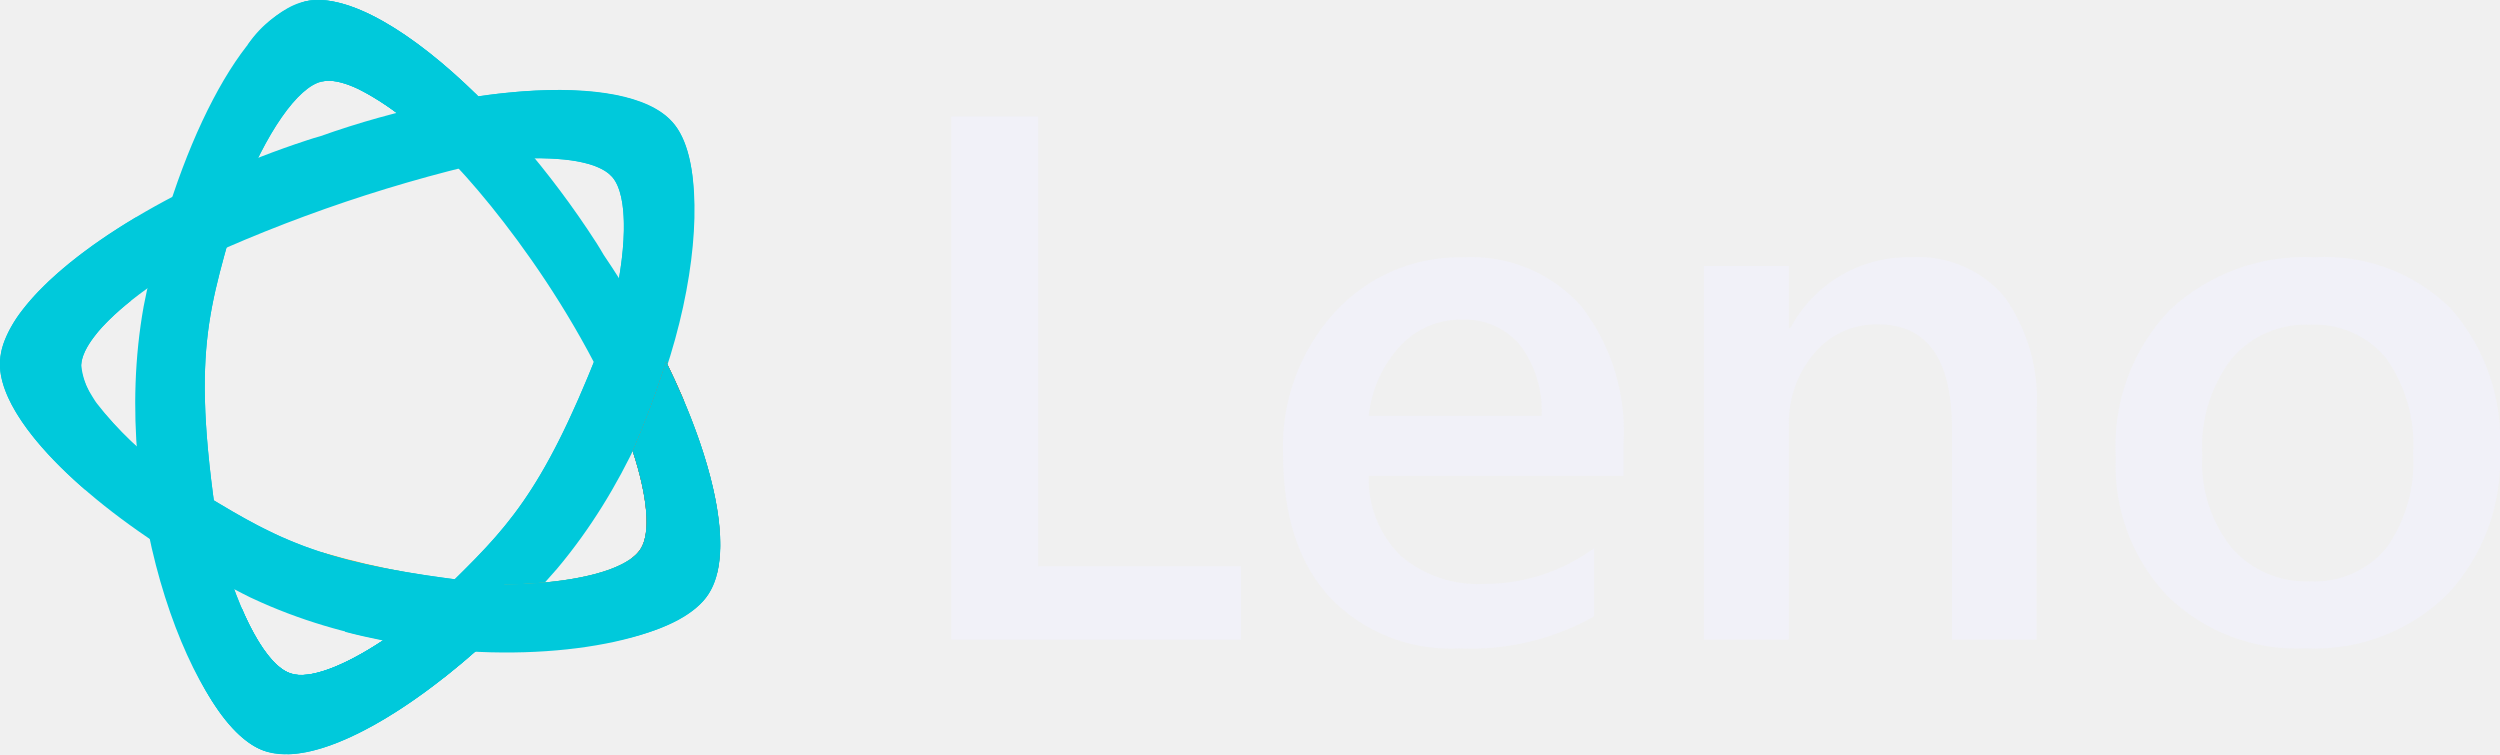
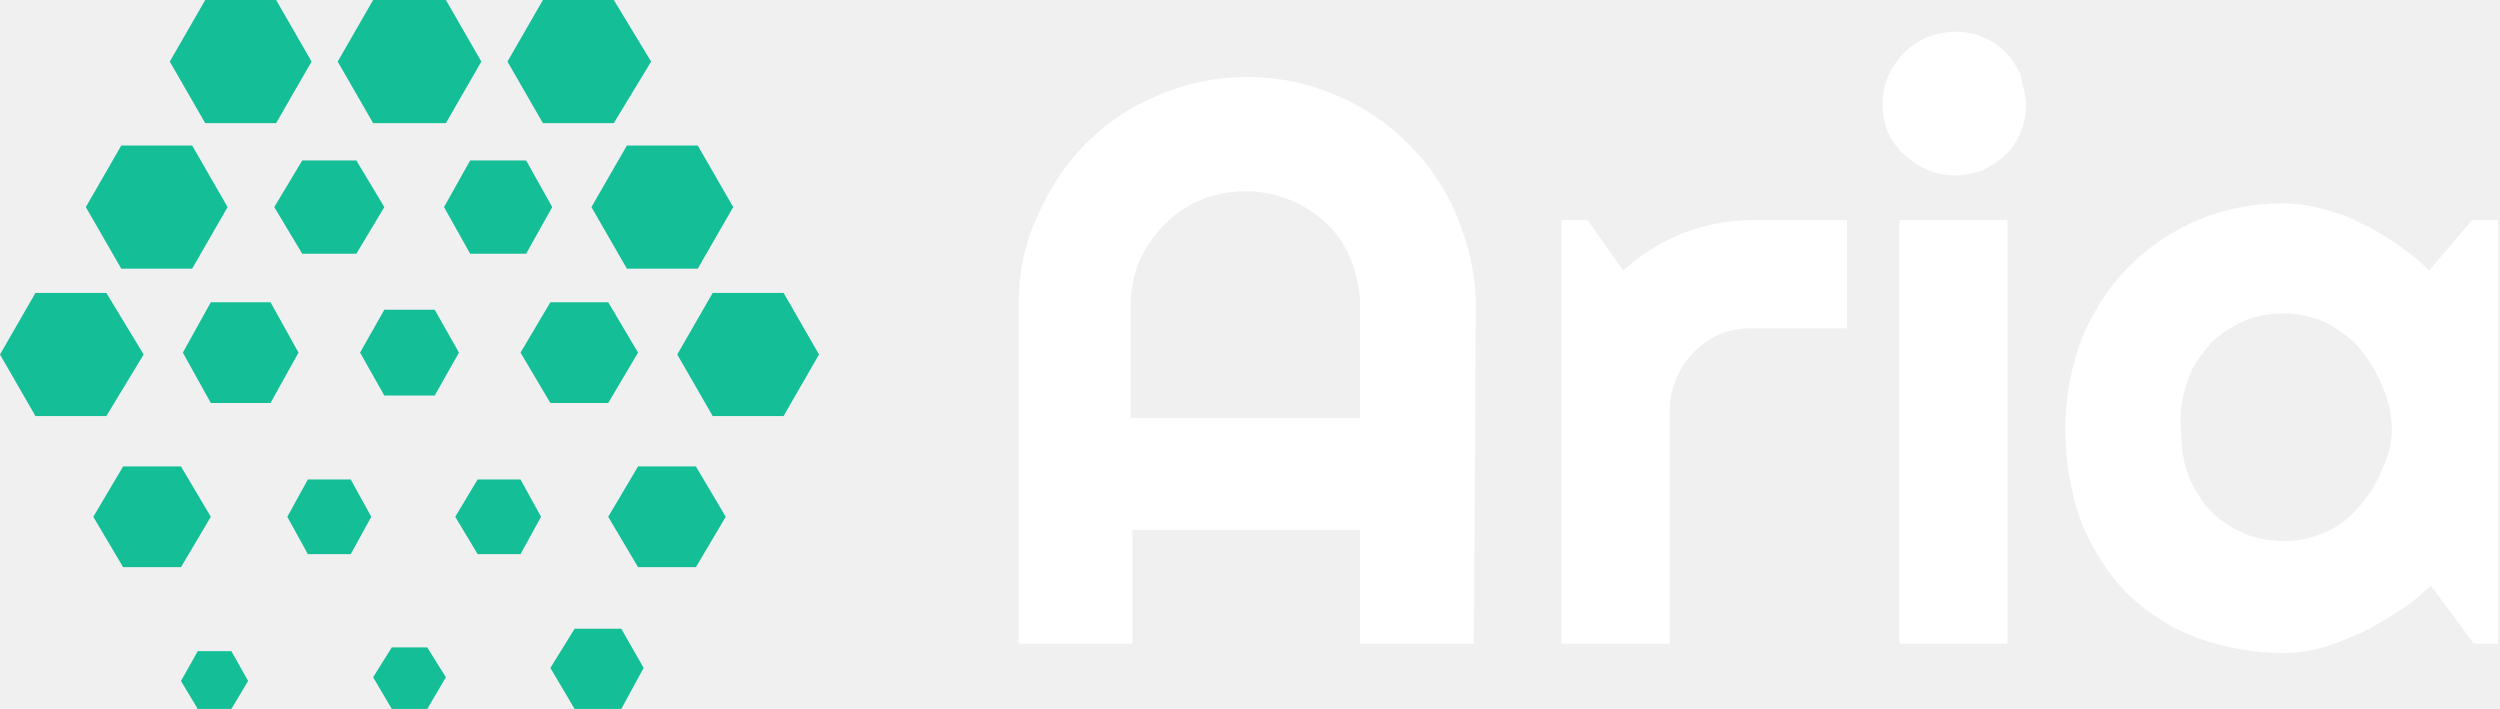
- <svg xmlns="http://www.w3.org/2000/svg" xmlns:xlink="http://www.w3.org/1999/xlink" id="Layer_2" data-name="Layer 2" viewBox="0 0 125.706 37.931">
-   <defs>
-     <style>.cls-1{fill:#00c9db;}.cls-2{fill:url(#New_Gradient_Swatch_61);}.cls-3{fill:url(#New_Gradient_Swatch_8);}.cls-4{fill:url(#New_Gradient_Swatch_8-2);}.cls-5{fill:url(#New_Gradient_Swatch_16);}.cls-6{fill:url(#New_Gradient_Swatch_16-2);}.cls-7{fill:url(#New_Gradient_Swatch_16-3);}.cls-8{fill:url(#New_Gradient_Swatch_8-3);}.cls-9{fill:url(#New_Gradient_Swatch_16-4);}.cls-10{fill:url(#New_Gradient_Swatch_8-4);}.cls-11{fill:url(#New_Gradient_Swatch_16-5);}.cls-12{fill:url(#New_Gradient_Swatch_8-5);}.cls-13{fill:url(#New_Gradient_Swatch_8-6);}.cls-14{fill:url(#New_Gradient_Swatch_16-6);}.cls-15{fill:url(#New_Gradient_Swatch_8-7);}.cls-16{fill:url(#New_Gradient_Swatch_16-7);}.cls-17{fill:url(#New_Gradient_Swatch_61-2);}.cls-18{fill:url(#New_Gradient_Swatch_61-3);}.cls-19{fill:url(#New_Gradient_Swatch_61-4);}.cls-20{fill:url(#New_Gradient_Swatch_61-5);}.cls-21{fill:url(#New_Gradient_Swatch_8-8);}.cls-22{fill:url(#New_Gradient_Swatch_61-6);}.cls-23{fill:url(#New_Gradient_Swatch_8-9);}.cls-24{fill:url(#New_Gradient_Swatch_61-7);}.cls-25{fill:url(#New_Gradient_Swatch_16-8);}.cls-26{fill:url(#New_Gradient_Swatch_61-8);}.cls-27{fill:url(#New_Gradient_Swatch_16-9);}.cls-28{fill:url(#New_Gradient_Swatch_61-9);}.cls-29{fill:url(#New_Gradient_Swatch_8-10);}.cls-30{fill:url(#New_Gradient_Swatch_16-10);}.cls-31{fill:#f1f1f8;}</style>
-     <linearGradient id="New_Gradient_Swatch_61" x1="3676.932" y1="-3909.195" x2="3670.354" y2="-3908.098" gradientTransform="translate(3745.091 3891.542) rotate(-87.025)" gradientUnits="userSpaceOnUse">
-       <stop offset="0" stop-color="#f0584b" />
-       <stop offset="1" stop-color="#c73f3d" />
-     </linearGradient>
-     <linearGradient id="New_Gradient_Swatch_8" x1="3660.727" y1="-3907.35" x2="3681.381" y2="-3907.35" gradientTransform="translate(3745.091 3891.542) rotate(-87.025)" gradientUnits="userSpaceOnUse">
-       <stop offset="0" stop-color="#fcba39" />
-       <stop offset="1" stop-color="#d96d2d" />
-     </linearGradient>
-     <linearGradient id="New_Gradient_Swatch_8-2" x1="3660.694" y1="-3906.891" x2="3681.381" y2="-3906.891" xlink:href="#New_Gradient_Swatch_8" />
-     <radialGradient id="New_Gradient_Swatch_16" cx="3671.349" cy="-3923.346" r="14.151" gradientTransform="matrix(0.053, -1.035, 1.027, 0.054, 3851.362, 4031.935)" gradientUnits="userSpaceOnUse">
-       <stop offset="0" stop-color="#f9b314" />
-       <stop offset="1" stop-color="#ec5222" />
-     </radialGradient>
-     <radialGradient id="New_Gradient_Swatch_16-2" cx="3671.352" cy="-3923.353" r="14.157" xlink:href="#New_Gradient_Swatch_16" />
-     <radialGradient id="New_Gradient_Swatch_16-3" cx="3671.353" cy="-3923.35" r="14.154" xlink:href="#New_Gradient_Swatch_16" />
-     <linearGradient id="New_Gradient_Swatch_8-3" x1="3660.556" y1="-3906.967" x2="3681.461" y2="-3906.967" xlink:href="#New_Gradient_Swatch_8" />
-     <radialGradient id="New_Gradient_Swatch_16-4" cx="3671.354" cy="-3923.333" r="14.138" xlink:href="#New_Gradient_Swatch_16" />
-     <linearGradient id="New_Gradient_Swatch_8-4" x1="3660.546" y1="-3908.7" x2="3681.466" y2="-3908.7" xlink:href="#New_Gradient_Swatch_8" />
-     <radialGradient id="New_Gradient_Swatch_16-5" cx="3671.353" cy="-3923.38" r="14.181" xlink:href="#New_Gradient_Swatch_16" />
-     <linearGradient id="New_Gradient_Swatch_8-5" x1="3660.549" y1="-3914.647" x2="3681.465" y2="-3914.647" xlink:href="#New_Gradient_Swatch_8" />
-     <linearGradient id="New_Gradient_Swatch_8-6" x1="3660.588" y1="-3908.862" x2="3681.339" y2="-3908.862" xlink:href="#New_Gradient_Swatch_8" />
-     <radialGradient id="New_Gradient_Swatch_16-6" cx="3671.305" cy="-3923.236" r="14.037" xlink:href="#New_Gradient_Swatch_16" />
-     <linearGradient id="New_Gradient_Swatch_8-7" x1="3660.554" y1="-3907.594" x2="3681.463" y2="-3907.594" xlink:href="#New_Gradient_Swatch_8" />
-     <radialGradient id="New_Gradient_Swatch_16-7" cx="3671.354" cy="-3923.363" r="14.166" xlink:href="#New_Gradient_Swatch_16" />
-     <linearGradient id="New_Gradient_Swatch_61-2" x1="3677.207" y1="-3907.439" x2="3670.665" y2="-3906.349" xlink:href="#New_Gradient_Swatch_61" />
-     <linearGradient id="New_Gradient_Swatch_61-3" x1="3677.176" y1="-3907.723" x2="3670.603" y2="-3906.628" xlink:href="#New_Gradient_Swatch_61" />
-     <linearGradient id="New_Gradient_Swatch_61-4" x1="3676.648" y1="-3910.847" x2="3670.075" y2="-3909.751" xlink:href="#New_Gradient_Swatch_61" />
-     <linearGradient id="New_Gradient_Swatch_61-5" x1="3676.832" y1="-3910.611" x2="3670.173" y2="-3909.501" xlink:href="#New_Gradient_Swatch_61" />
-     <linearGradient id="New_Gradient_Swatch_8-8" x1="3660.538" y1="-3907.321" x2="3681.471" y2="-3907.321" xlink:href="#New_Gradient_Swatch_8" />
-     <linearGradient id="New_Gradient_Swatch_61-6" x1="3677.17" y1="-3907.74" x2="3670.604" y2="-3906.646" xlink:href="#New_Gradient_Swatch_61" />
-     <linearGradient id="New_Gradient_Swatch_8-9" x1="3659.879" y1="-3906.883" x2="3681.853" y2="-3906.883" xlink:href="#New_Gradient_Swatch_8" />
-     <linearGradient id="New_Gradient_Swatch_61-7" x1="3677.399" y1="-3907.485" x2="3670.484" y2="-3906.333" xlink:href="#New_Gradient_Swatch_61" />
-     <radialGradient id="New_Gradient_Swatch_16-8" cx="3671.352" cy="-3923.359" r="14.163" xlink:href="#New_Gradient_Swatch_16" />
-     <linearGradient id="New_Gradient_Swatch_61-8" x1="3677.189" y1="-3907.642" x2="3670.617" y2="-3906.547" xlink:href="#New_Gradient_Swatch_61" />
-     <radialGradient id="New_Gradient_Swatch_16-9" cx="3671.36" cy="-3923.593" r="14.37" xlink:href="#New_Gradient_Swatch_16" />
-     <linearGradient id="New_Gradient_Swatch_61-9" x1="3677.201" y1="-3907.437" x2="3670.669" y2="-3906.349" xlink:href="#New_Gradient_Swatch_61" />
-     <linearGradient id="New_Gradient_Swatch_8-10" x1="3660.546" y1="-3907.86" x2="3681.466" y2="-3907.86" xlink:href="#New_Gradient_Swatch_8" />
-     <radialGradient id="New_Gradient_Swatch_16-10" cx="3671.351" cy="-3923.358" r="14.161" xlink:href="#New_Gradient_Swatch_16" />
-   </defs>
-   <path class="cls-1" d="M30.359,12.894C30.245,12.7,30.127,12.5,30,12.3,25.286,4.982,18.7-.609,15.36.138A5.518,5.518,0,0,0,12.451,2.33,9.888,9.888,0,0,1,18.122,4.6a15.95,15.95,0,0,1,3.55,2.593c1.575,1.263,6.809,7.237,9.71,14.352,1.115,2.868,1.434,5.194.832,6.13l-0.02.03c-0.651,1.012-3.216,1.7-6.655,1.756a17.031,17.031,0,0,1-1.2,3.26c5.486,0.2,10.016-.769,11.294-2.792C37.42,27.2,34.968,19.681,30.359,12.894Z" transform="translate(0 -0.071)" />
-   <path class="cls-2" d="M34.385,20.214q-0.409-.965-0.9-1.958a44.752,44.752,0,0,1-1.676,4.492c0.755,2.3.917,4.124,0.4,4.925l-0.02.03a1.888,1.888,0,0,1-.535.513C32.949,27.537,35.423,26.335,34.385,20.214Z" transform="translate(0 -0.071)" />
-   <path class="cls-1" d="M30.755,8.94L30.78,8.968c0.83,0.927.791,3.761-.132,7.3-3.558,9.417-5.384,10.522-9.5,14.622-2.807,2.263-5.336,3.437-6.508,3.053L14.6,33.929c-0.786-.257-1.658-1.444-2.435-3.251A39.614,39.614,0,0,1,8.2,29.334c1.255,4.521,3.141,7.874,5.157,8.514,3.021,1.018,9.4-3.13,14.653-9.179C34.667,20.753,36.327,8.954,33.8,6.2c-1.629-1.776-6.29-2.041-11.74-.937a43.824,43.824,0,0,1,3.872,2.8C28.335,7.918,30.121,8.232,30.755,8.94Z" transform="translate(0 -0.071)" />
-   <path class="cls-3" d="M33.943,19.213l-0.028-.06c0,0.009.008,0.02,0.013,0.03Z" transform="translate(0 -0.071)" />
-   <path class="cls-4" d="M34.347,20.13L34.333,20.1l0.012,0.027Z" transform="translate(0 -0.071)" />
-   <path class="cls-5" d="M34.333,20.1c-0.1-.239-0.208-0.479-0.317-0.721,0.063,0.14.123,0.278,0.184,0.417C34.243,19.894,34.29,20,34.333,20.1Z" transform="translate(0 -0.071)" />
-   <path class="cls-6" d="M34.386,20.225c1.49,3.541,2.114,6.7,1.637,8.688,0.01-.008.022-0.015,0.03-0.023,0.486-1.972-.177-5.142-1.669-8.67v0.005Z" transform="translate(0 -0.071)" />
-   <path class="cls-7" d="M33.489,18.256c0.148,0.3.289,0.6,0.427,0.9C33.778,18.856,33.637,18.557,33.489,18.256Z" transform="translate(0 -0.071)" />
-   <path class="cls-8" d="M34.345,20.124L34.333,20.1c-0.043-.1-0.09-0.2-0.133-0.3C34.248,19.9,34.3,20.015,34.345,20.124Z" transform="translate(0 -0.071)" />
-   <path class="cls-9" d="M34.345,20.124L34.333,20.1c-0.043-.1-0.09-0.2-0.133-0.3C34.248,19.9,34.3,20.015,34.345,20.124Z" transform="translate(0 -0.071)" />
-   <path class="cls-10" d="M32.066,27.867a1.279,1.279,0,0,0,.128-0.164A1.37,1.37,0,0,1,32.066,27.867Z" transform="translate(0 -0.071)" />
-   <path class="cls-11" d="M32.066,27.867a1.279,1.279,0,0,0,.128-0.164A1.37,1.37,0,0,1,32.066,27.867Z" transform="translate(0 -0.071)" />
-   <path class="cls-12" d="M34.386,20.225c1.033,6.111-1.438,7.313-2.727,7.991l0.013-.011c-1.111.762-3.5,1.245-6.507,1.259a44.4,44.4,0,0,1-8.99-1.623,9.052,9.052,0,0,0,.177,1.357c0.037,0.175.08,0.348,0.126,0.519,8.243,2.233,17.182,1.176,19.545-.8C36.5,26.928,35.876,23.766,34.386,20.225Z" transform="translate(0 -0.071)" />
-   <path class="cls-13" d="M31.914,28.017c0.031-.028.061-0.056,0.089-0.083C31.975,27.961,31.945,27.989,31.914,28.017Z" transform="translate(0 -0.071)" />
-   <path class="cls-14" d="M31.914,28.017c0.031-.028.061-0.056,0.089-0.083C31.975,27.961,31.945,27.989,31.914,28.017Z" transform="translate(0 -0.071)" />
-   <path class="cls-15" d="M33.915,19.154c-0.138-.3-0.279-0.6-0.427-0.9q0.229,0.466.44,0.927C33.923,19.173,33.92,19.163,33.915,19.154Z" transform="translate(0 -0.071)" />
-   <path class="cls-16" d="M33.915,19.154c-0.138-.3-0.279-0.6-0.427-0.9q0.229,0.466.44,0.927C33.923,19.173,33.92,19.163,33.915,19.154Z" transform="translate(0 -0.071)" />
-   <path class="cls-17" d="M34.385,20.219v0c-0.012-.029-0.026-0.056-0.037-0.085l0,0.007Z" transform="translate(0 -0.071)" />
-   <path class="cls-18" d="M34.016,19.376l-0.073-.163c0.014,0.029.025,0.057,0.038,0.086Z" transform="translate(0 -0.071)" />
-   <path class="cls-19" d="M31.673,28.2a2.342,2.342,0,0,0,.241-0.188A2.469,2.469,0,0,1,31.673,28.2Z" transform="translate(0 -0.071)" />
-   <path class="cls-20" d="M32,27.934c0.023-.023.044-0.045,0.063-0.067C32.046,27.889,32.025,27.912,32,27.934Z" transform="translate(0 -0.071)" />
-   <path class="cls-21" d="M33.981,19.3c-0.013-.028-0.024-0.057-0.038-0.086l-0.014-.03C33.947,19.222,33.963,19.26,33.981,19.3Z" transform="translate(0 -0.071)" />
-   <path class="cls-22" d="M33.981,19.3c-0.013-.028-0.024-0.057-0.038-0.086l-0.014-.03C33.947,19.222,33.963,19.26,33.981,19.3Z" transform="translate(0 -0.071)" />
-   <path class="cls-23" d="M34.349,20.137l0-.007,0-.005Z" transform="translate(0 -0.071)" />
-   <path class="cls-24" d="M34.349,20.137l0-.007,0-.005Z" transform="translate(0 -0.071)" />
-   <path class="cls-25" d="M34.2,19.794c-0.061-.139-0.121-0.277-0.184-0.417L33.981,19.3C34.056,19.465,34.127,19.629,34.2,19.794Z" transform="translate(0 -0.071)" />
-   <path class="cls-26" d="M34.2,19.794c-0.061-.139-0.121-0.277-0.184-0.417L33.981,19.3C34.056,19.465,34.127,19.629,34.2,19.794Z" transform="translate(0 -0.071)" />
-   <path class="cls-27" d="M34.386,20.225V20.219l-0.036-.083C34.362,20.166,34.373,20.195,34.386,20.225Z" transform="translate(0 -0.071)" />
-   <path class="cls-28" d="M34.386,20.225V20.219l-0.036-.083C34.362,20.166,34.373,20.195,34.386,20.225Z" transform="translate(0 -0.071)" />
-   <path class="cls-29" d="M34.386,20.225c-0.013-.03-0.024-0.059-0.037-0.088l0-.012c-0.047-.109-0.1-0.22-0.145-0.331-0.072-.165-0.144-0.329-0.219-0.495-0.018-.039-0.034-0.077-0.052-0.116q-0.212-.46-0.44-0.927a44.752,44.752,0,0,1-1.676,4.492c0.755,2.3.917,4.124,0.4,4.925l-0.02.03a1.279,1.279,0,0,1-.128.164c-0.02.022-.041,0.045-0.063,0.067s-0.058.055-.089,0.083a2.342,2.342,0,0,1-.241.188l-0.013.011C32.948,27.537,35.419,26.336,34.386,20.225Z" transform="translate(0 -0.071)" />
-   <path class="cls-30" d="M34.386,20.225c-0.013-.03-0.024-0.059-0.037-0.088l0-.012c-0.047-.109-0.1-0.22-0.145-0.331-0.072-.165-0.144-0.329-0.219-0.495-0.018-.039-0.034-0.077-0.052-0.116q-0.212-.46-0.44-0.927a44.752,44.752,0,0,1-1.676,4.492c0.755,2.3.917,4.124,0.4,4.925l-0.02.03a1.279,1.279,0,0,1-.128.164c-0.02.022-.041,0.045-0.063,0.067s-0.058.055-.089,0.083a2.342,2.342,0,0,1-.241.188l-0.013.011C32.948,27.537,35.419,26.336,34.386,20.225Z" transform="translate(0 -0.071)" />
-   <path class="cls-1" d="M33.984,19.306l0-.007c-0.018-.039-0.034-0.077-0.052-0.116l-0.009-.019c-0.138-.3-0.281-0.6-0.431-0.908a44.752,44.752,0,0,1-1.676,4.492c0.755,2.3.917,4.124,0.4,4.925l-0.02.03a1.279,1.279,0,0,1-.128.164c-0.019.022-.039,0.042-0.061,0.064s-0.051.048-.077,0.073l-0.014.013a2.536,2.536,0,0,1-.237.185l-0.006,0c-0.059.04-.124,0.08-0.191,0.12l-0.051.029c-0.065.037-.133,0.072-0.2,0.107l-0.07.034c-0.071.034-.144,0.067-0.221,0.1l-0.078.031c-0.08.032-.161,0.064-0.246,0.1l-0.009,0c-0.166.06-.346,0.115-0.533,0.168-0.058.016-.115,0.034-0.175,0.049l-0.2.049-0.24.057-0.182.038c-0.1.02-.2,0.04-0.3,0.059l-0.156.028q-0.193.033-.394,0.062l-0.088.014a22.107,22.107,0,0,1-2.348.2h0q-0.32.011-.653,0.014,0.626-.743,1.237-1.528A36.656,36.656,0,0,0,33.352,9.982c0.53,0.158,1.047.33,1.537,0.526,0.029-1.936-.315-3.459-1.088-4.31-1.162-1.323-3.982-1.8-7.541-1.533l-0.106.009c-0.206.016-.414,0.035-0.626,0.056l-0.178.018c-0.207.022-.415,0.046-0.626,0.073l-0.143.017q-0.376.05-.76,0.108L23.6,4.983q-0.273.044-.549,0.092l-0.32.058-0.465.089-0.21.04,0,0a44.157,44.157,0,0,0-5.954,1.659c-0.217.061-.435,0.124-0.657,0.2-6.3,2.06-11.906,5.446-14.264,8.468l-0.018.023a6.117,6.117,0,0,0-.984,1.728l-0.006.018a3.565,3.565,0,0,0-.108.392l0,0.02A2.862,2.862,0,0,0,0,18.221c-0.106,1.771,1.569,4.134,4.3,6.492A7.332,7.332,0,0,1,4.212,23.6a42.743,42.743,0,0,0,8.716,4.924,29.547,29.547,0,0,0,3.549,1.193v0.005c0.156,0.042.313,0.081,0.469,0.121,0.057,0.014.115,0.029,0.172,0.044-0.214-.053-0.428-0.108-0.641-0.165a9.02,9.02,0,0,0,.887,2.12c0.632,0.166,1.264.309,1.9,0.434-2.017,1.334-3.723,1.964-4.624,1.669L14.6,33.929c-0.786-.257-1.658-1.444-2.435-3.251-1.192-.336-2.33-0.717-3.4-1.128l-0.547-.169c1.243,4.454,3.1,7.761,5.086,8.444,1.9,0.566,5.4-1.553,9.022-5.1,6.387,0.629,12.046-.721,13.3-2.8a3.588,3.588,0,0,0,.394-1.014c-0.08.067-.169,0.132-0.263,0.2,0.094-.064.183-0.13,0.263-0.2h0l0.03-.023C36.581,26.749,35.756,23.2,33.984,19.306ZM34.9,29.579c0.114-.052.224-0.1,0.328-0.158a8.168,8.168,0,0,1-.858.375c0.113-.042.222-0.086,0.327-0.131C34.77,29.636,34.838,29.608,34.9,29.579Zm-1.268.466,0.166-.053q0.189-.059.367-0.122-0.506.179-1.1,0.333Q33.365,30.127,33.636,30.045Zm-0.73.2L33,30.22c-0.205.053-.42,0.1-0.639,0.151l0.046-.01C32.576,30.323,32.744,30.284,32.906,30.244Zm-0.673.155c-0.485.1-1,.191-1.545,0.267l0.1-.013C31.294,30.579,31.778,30.494,32.233,30.4Zm-2.335.368q0.39-.044.763-0.1-0.381.054-.779,0.1Zm-0.028,0c-0.569.063-1.164,0.112-1.778,0.145C28.707,30.882,29.3,30.833,29.871,30.771ZM8.692,24a17.888,17.888,0,0,1-3.836-3.663C4.8,20.258,4.746,20.18,4.7,20.1c-0.014-.02-0.026-0.04-0.039-0.061a4.973,4.973,0,0,1-.344-0.623c-0.02-.044-0.04-0.087-0.057-0.129s-0.033-.085-0.048-0.128-0.032-.094-0.046-0.14-0.021-.074-0.03-0.11c-0.013-.052-0.022-0.1-0.03-0.152,0-.029-0.01-0.058-0.013-0.086a1.39,1.39,0,0,1-.008-0.222V18.416a1.388,1.388,0,0,1,.026-0.194c0-.021.009-0.042,0.014-0.063,0.011-.049.026-0.1,0.042-0.148,0.007-.023.014-0.045,0.023-0.068,0.025-.068.053-0.138,0.086-0.208,0.009-.019.02-0.039,0.03-0.059,0.027-.053.055-0.108,0.087-0.163,0.019-.033.039-0.066,0.059-0.1s0.055-.088.085-0.132,0.047-.072.073-0.109,0.075-.1.114-0.154,0.1-.13.155-0.2l0.081-.1c0.044-.051.09-0.1,0.137-0.156l0.07-.076C5.343,16.3,5.541,16.1,5.758,15.9l0.024-.022c0.078-.072.158-0.144,0.241-0.217l0,0q0.256-.225.543-0.454h0A21.627,21.627,0,0,1,8.4,13.9,75.6,75.6,0,0,1,24.665,8.163c0.438-.05.859-0.084,1.265-0.107h0a15.172,15.172,0,0,1,2.412.032h0.009c0.114,0.011.224,0.025,0.332,0.04l0.01,0a6.679,6.679,0,0,1,.881.18l0.01,0c0.06,0.018.117,0.037,0.174,0.056,0.036,0.011.072,0.023,0.106,0.035L30,8.456c0.04,0.016.079,0.033,0.117,0.05s0.075,0.035.111,0.054,0.078,0.041.115,0.062,0.06,0.035.089,0.053,0.077,0.053.113,0.08c0.021,0.016.043,0.031,0.063,0.047a1.394,1.394,0,0,1,.146.139L30.78,8.968a1.34,1.34,0,0,1,.154.211v0a2.074,2.074,0,0,1,.129.257c0.518,1.226.384,3.761-.416,6.827-3.021,8-4.795,10-7.782,12.933C14.946,28.181,13.274,26.7,8.692,24ZM21.366,30.67c-1.031-.129-2.073-0.3-3.113-0.526q0.452,0.1.905,0.181L19.3,30.352q1.034,0.189,2.061.317h0Zm-4.2-.776q0.487,0.121.976,0.227l0.076,0.015Q17.686,30.023,17.161,29.893Zm6.908,1.018h0q1.035,0.056,2.03.056h0.027q0.977,0,1.9-.05A37.182,37.182,0,0,1,24.069,30.912Zm11.247-1.536,0.088-.048c0.071-.04.138-0.079,0.2-0.12l0.04-.026Q35.492,29.281,35.316,29.375Z" transform="translate(0 -0.071)" />
-   <path class="cls-1" d="M33.489,18.256a44.752,44.752,0,0,1-1.676,4.492c0.755,2.3.917,4.124,0.4,4.925l-0.02.03c-0.674,1.048-3.4,1.746-7.029,1.761C17.477,28.671,14.816,27.6,11.7,25.792c-0.728-.423-1.485-0.885-2.334-1.393L8.692,24a20.2,20.2,0,0,1-3.351-3.039h0a4.213,4.213,0,0,1-1.259-2.507V18.416c0.043-.832.955-1.987,2.485-3.211A40.5,40.5,0,0,1,6.831,11C2.823,13.389.1,16.094,0,18.221c-0.158,2.627,3.6,6.552,8.9,9.836l0.014,0.009q0.406,0.251.824,0.5l0.086,0.051q0.43,0.252.87,0.5l0.036,0.019q0.4,0.222.807,0.436l0.19,0.1c0.287,0.15.575,0.3,0.867,0.443l0.113,0.051h0C22,34.522,33.8,32.827,35.63,29.927,36.953,27.908,35.957,23.275,33.489,18.256Z" transform="translate(0 -0.071)" />
-   <path class="cls-1" d="M14.638,33.94L14.6,33.929c-1.18-.386-2.552-2.859-3.507-6.387-1.59-9.947-.558-11.824.976-17.45,1.308-3.374,2.916-5.665,4.121-5.925l0.036-.006c0.808-.174,2.152.415,3.72,1.587a40.056,40.056,0,0,1,4.1-.833C20.72,1.631,17.423-.323,15.36.138c-3.121.642-6.585,7.448-8.136,15.335C5.39,25.681,9.885,36.8,13.361,37.848c2.3,0.692,6.46-1.4,10.633-5.1a43.64,43.64,0,0,1-4.74-.469C17.241,33.607,15.538,34.235,14.638,33.94Z" transform="translate(0 -0.071)" />
-   <path class="cls-1" d="M15.42,0.129c-2.691.653-5.478,7.386-6.585,15.258C7.6,25.181,11.586,36,14.465,37.994c2.385-.045,5.958-2.081,9.528-5.249a43.64,43.64,0,0,1-4.74-.469c-2.012,1.332-3.715,1.96-4.615,1.665L14.6,33.929c-1.18-.386-2.552-2.859-3.507-6.387-1.59-9.947-.558-11.824.976-17.45,1.308-3.374,2.916-5.665,4.121-5.925l0.036-.006c0.808-.174,2.152.415,3.72,1.587,1.2-.307,2.374-0.552,3.508-0.737l0.557-.129C20.728,1.649,17.48-.282,15.42.129Z" transform="translate(0 -0.071)" />
-   <path class="cls-1" d="M22.348,34.123c0.545-.432,1.1-0.891,1.646-1.379a43.64,43.64,0,0,1-4.74-.469c-2.012,1.332-3.715,1.96-4.615,1.665L14.6,33.929a1.884,1.884,0,0,1-.63-0.387C14.957,34.621,16.75,36.718,22.348,34.123Z" transform="translate(0 -0.071)" />
-   <path class="cls-1" d="M24.015,4.882L24,4.866a6.918,6.918,0,0,0-6.043-1.315,8.226,8.226,0,0,0-1.906.661c0.048-.016.1-0.034,0.143-0.045l0.036-.006c0.808-.174,2.152.415,3.72,1.587,1.2-.307,2.374-0.552,3.508-0.737Z" transform="translate(0 -0.071)" />
-   <path class="cls-31" d="M62.4,32.232H47.833V5.926H52.2V28.545H62.4v3.687Z" transform="translate(0 -0.071)" />
-   <path class="cls-31" d="M81.624,24h-12.8a5.413,5.413,0,0,0,1.605,4.017,5.972,5.972,0,0,0,4.21,1.413,9.284,9.284,0,0,0,5.522-1.8v3.43a12.615,12.615,0,0,1-6.788,1.614,8.4,8.4,0,0,1-6.5-2.559q-2.357-2.559-2.357-7.2a10.009,10.009,0,0,1,2.6-7.145,8.491,8.491,0,0,1,6.448-2.761,7.4,7.4,0,0,1,5.962,2.477,10.282,10.282,0,0,1,2.11,6.879V24Zm-4.109-3.009a5.484,5.484,0,0,0-1.082-3.568A3.616,3.616,0,0,0,73.5,16.144a4.13,4.13,0,0,0-3.109,1.339,6.118,6.118,0,0,0-1.568,3.5h8.7Z" transform="translate(0 -0.071)" />
-   <path class="cls-31" d="M102.408,32.232H98.152V21.647q0-5.265-3.724-5.265a4.066,4.066,0,0,0-3.21,1.458,5.41,5.41,0,0,0-1.266,3.678V32.232H85.678V13.447h4.274v3.119h0.073a6.7,6.7,0,0,1,6.09-3.559A5.672,5.672,0,0,1,100.794,15a8.938,8.938,0,0,1,1.614,5.751V32.232Z" transform="translate(0 -0.071)" />
-   <path class="cls-31" d="M115.928,32.672a9.311,9.311,0,0,1-6.943-2.632,9.509,9.509,0,0,1-2.6-6.98,9.9,9.9,0,0,1,2.706-7.393,9.95,9.95,0,0,1,7.292-2.66,9.012,9.012,0,0,1,6.861,2.587,9.992,9.992,0,0,1,2.458,7.173,9.845,9.845,0,0,1-2.651,7.2A9.522,9.522,0,0,1,115.928,32.672Zm0.2-16.272a4.858,4.858,0,0,0-3.944,1.743,7.3,7.3,0,0,0-1.449,4.806A6.873,6.873,0,0,0,112.2,27.6a4.929,4.929,0,0,0,3.926,1.7,4.677,4.677,0,0,0,3.862-1.669,7.389,7.389,0,0,0,1.348-4.751,7.5,7.5,0,0,0-1.348-4.788A4.655,4.655,0,0,0,116.13,16.4Z" transform="translate(0 -0.071)" />
+ <svg xmlns="http://www.w3.org/2000/svg" version="1.1" id="Layer_2" x="0px" y="0px" viewBox="0 0 134 38" style="enable-background:new 0 0 134 38;" xml:space="preserve">
+   <style type="text/css">
+ 	.st0{fill:#14BF98;}
+ 	.st1{fill:#FFFFFF;}
+ </style>
+   <polygon class="st0" points="5.7,15.7 1.9,15.7 0,19 1.9,22.3 5.7,22.3 7.7,19 " />
+   <polygon class="st0" points="10.3,7.8 6.5,7.8 4.6,11.1 6.5,14.4 10.3,14.4 12.2,11.1 " />
+   <polygon class="st0" points="14.8,0 11,0 9.1,3.3 11,6.6 14.8,6.6 16.7,3.3 " />
+   <polygon class="st0" points="23.9,0 20,0 18.1,3.3 20,6.6 23.9,6.6 25.8,3.3 " />
+   <polygon class="st0" points="19.1,8.6 16.2,8.6 14.7,11.1 16.2,13.6 19.1,13.6 20.6,11.1 " />
+   <polygon class="st0" points="28.2,8.6 25.2,8.6 23.8,11.1 25.2,13.6 28.2,13.6 29.6,11.1 " />
+   <polygon class="st0" points="18.8,25.7 16.5,25.7 15.4,27.7 16.5,29.7 18.8,29.7 19.9,27.7 " />
+   <polygon class="st0" points="27.9,25.7 25.6,25.7 24.4,27.7 25.6,29.7 27.9,29.7 29,27.7 " />
+   <polygon class="st0" points="22.9,34.7 21,34.7 20,36.3 21,38 22.9,38 23.9,36.3 " />
+   <polygon class="st0" points="32.9,0 29.1,0 27.2,3.3 29.1,6.6 32.9,6.6 34.9,3.3 " />
+   <polygon class="st0" points="14.5,16.2 11.3,16.2 9.8,18.9 11.3,21.6 14.5,21.6 16,18.9 " />
+   <polygon class="st0" points="32.6,16.2 29.5,16.2 27.9,18.9 29.5,21.6 32.6,21.6 34.2,18.9 " />
+   <polygon class="st0" points="23.3,16.6 20.6,16.6 19.3,18.9 20.6,21.2 23.3,21.2 24.6,18.9 " />
+   <polygon class="st0" points="37.4,7.8 33.6,7.8 31.7,11.1 33.6,14.4 37.4,14.4 39.3,11.1 " />
+   <polygon class="st0" points="9.7,25 6.6,25 5,27.7 6.6,30.4 9.7,30.4 11.3,27.7 " />
+   <polygon class="st0" points="12.4,34.9 10.6,34.9 9.7,36.5 10.6,38 12.4,38 13.3,36.5 " />
+   <polygon class="st0" points="42,15.7 38.2,15.7 36.3,19 38.2,22.3 42,22.3 43.9,19 " />
+   <polygon class="st0" points="37.3,25 34.2,25 32.6,27.7 34.2,30.4 37.3,30.4 38.9,27.7 " />
+   <polygon class="st0" points="33.3,33.7 30.8,33.7 29.5,35.8 30.8,38 33.3,38 34.5,35.8 " />
+   <path class="st1" d="M79,34.5h-6.1v-6.1H60.7v6.1h-6.1V16.3c0-1.6,0.3-3.2,1-4.7c0.6-1.4,1.5-2.8,2.6-3.9c1.1-1.1,2.4-2,3.9-2.6  c3-1.3,6.5-1.3,9.5,0c2.9,1.2,5.3,3.6,6.5,6.5c0.6,1.5,1,3.1,1,4.7L79,34.5L79,34.5z M72.9,22.4v-6.1c0-0.8-0.2-1.6-0.5-2.4  c-0.6-1.5-1.8-2.6-3.3-3.2c-1.5-0.6-3.2-0.6-4.7,0c-1.5,0.6-2.6,1.8-3.3,3.2c-0.3,0.7-0.5,1.6-0.5,2.4v6.1H72.9z" />
+   <path class="st1" d="M89.5,34.5h-5.8V11.8h1.4l1.9,2.7c1.9-1.7,4.3-2.7,6.9-2.7H99v5.8h-5.1c-0.6,0-1.2,0.1-1.7,0.3  c-1.6,0.7-2.7,2.3-2.7,4.1L89.5,34.5L89.5,34.5z" />
+   <path class="st1" d="M108.6,5.6c0,0.5-0.1,1-0.3,1.5c-0.2,0.5-0.5,0.9-0.8,1.2c-0.4,0.4-0.8,0.6-1.2,0.8c-1,0.4-2.1,0.4-3,0  c-0.9-0.4-1.7-1.1-2.1-2c-0.4-1-0.4-2,0-3c0.4-0.9,1.1-1.7,2.1-2.1c1-0.4,2.1-0.4,3,0c0.5,0.2,0.9,0.5,1.2,0.8  c0.4,0.4,0.6,0.8,0.8,1.2C108.4,4.6,108.6,5.1,108.6,5.6z M107.6,34.5h-5.8V11.8h5.8V34.5z" />
+   <path class="st1" d="M134,34.5h-1.4l-2.3-3.1c-0.6,0.5-1.1,1-1.8,1.4c-0.6,0.4-1.3,0.8-1.9,1.1c-0.7,0.3-1.4,0.6-2.1,0.8  c-0.7,0.2-1.4,0.3-2.2,0.3c-1.5,0-3.1-0.3-4.5-0.8c-1.4-0.5-2.6-1.3-3.7-2.3c-1.1-1.1-1.9-2.4-2.5-3.8c-0.6-1.6-0.9-3.3-0.9-5.1  c0-1.7,0.3-3.3,0.9-4.9c0.6-1.4,1.4-2.7,2.5-3.8c1.1-1.1,2.3-1.9,3.7-2.5c1.4-0.6,3-0.9,4.5-0.9c0.7,0,1.5,0.1,2.2,0.3  c0.7,0.2,1.4,0.4,2.1,0.8c0.7,0.3,1.3,0.7,1.9,1.1c0.6,0.4,1.2,0.9,1.7,1.4l2.3-2.7h1.4V34.5L134,34.5z M128.2,23  c0-0.8-0.2-1.6-0.5-2.3c-0.3-0.7-0.7-1.4-1.2-2c-0.5-0.6-1.1-1-1.8-1.4c-0.7-0.3-1.5-0.5-2.2-0.5c-0.8,0-1.5,0.1-2.2,0.4  c-0.7,0.3-1.3,0.7-1.8,1.2c-0.5,0.6-1,1.2-1.2,1.9c-0.3,0.8-0.5,1.7-0.4,2.6c0,0.9,0.1,1.8,0.4,2.6c0.3,0.7,0.7,1.4,1.2,1.9  c0.5,0.5,1.1,0.9,1.8,1.2c0.7,0.3,1.5,0.4,2.2,0.4c0.8,0,1.5-0.2,2.2-0.5c0.7-0.3,1.3-0.8,1.8-1.4c0.5-0.6,0.9-1.2,1.2-2  C128,24.5,128.2,23.8,128.2,23z" />
</svg>
